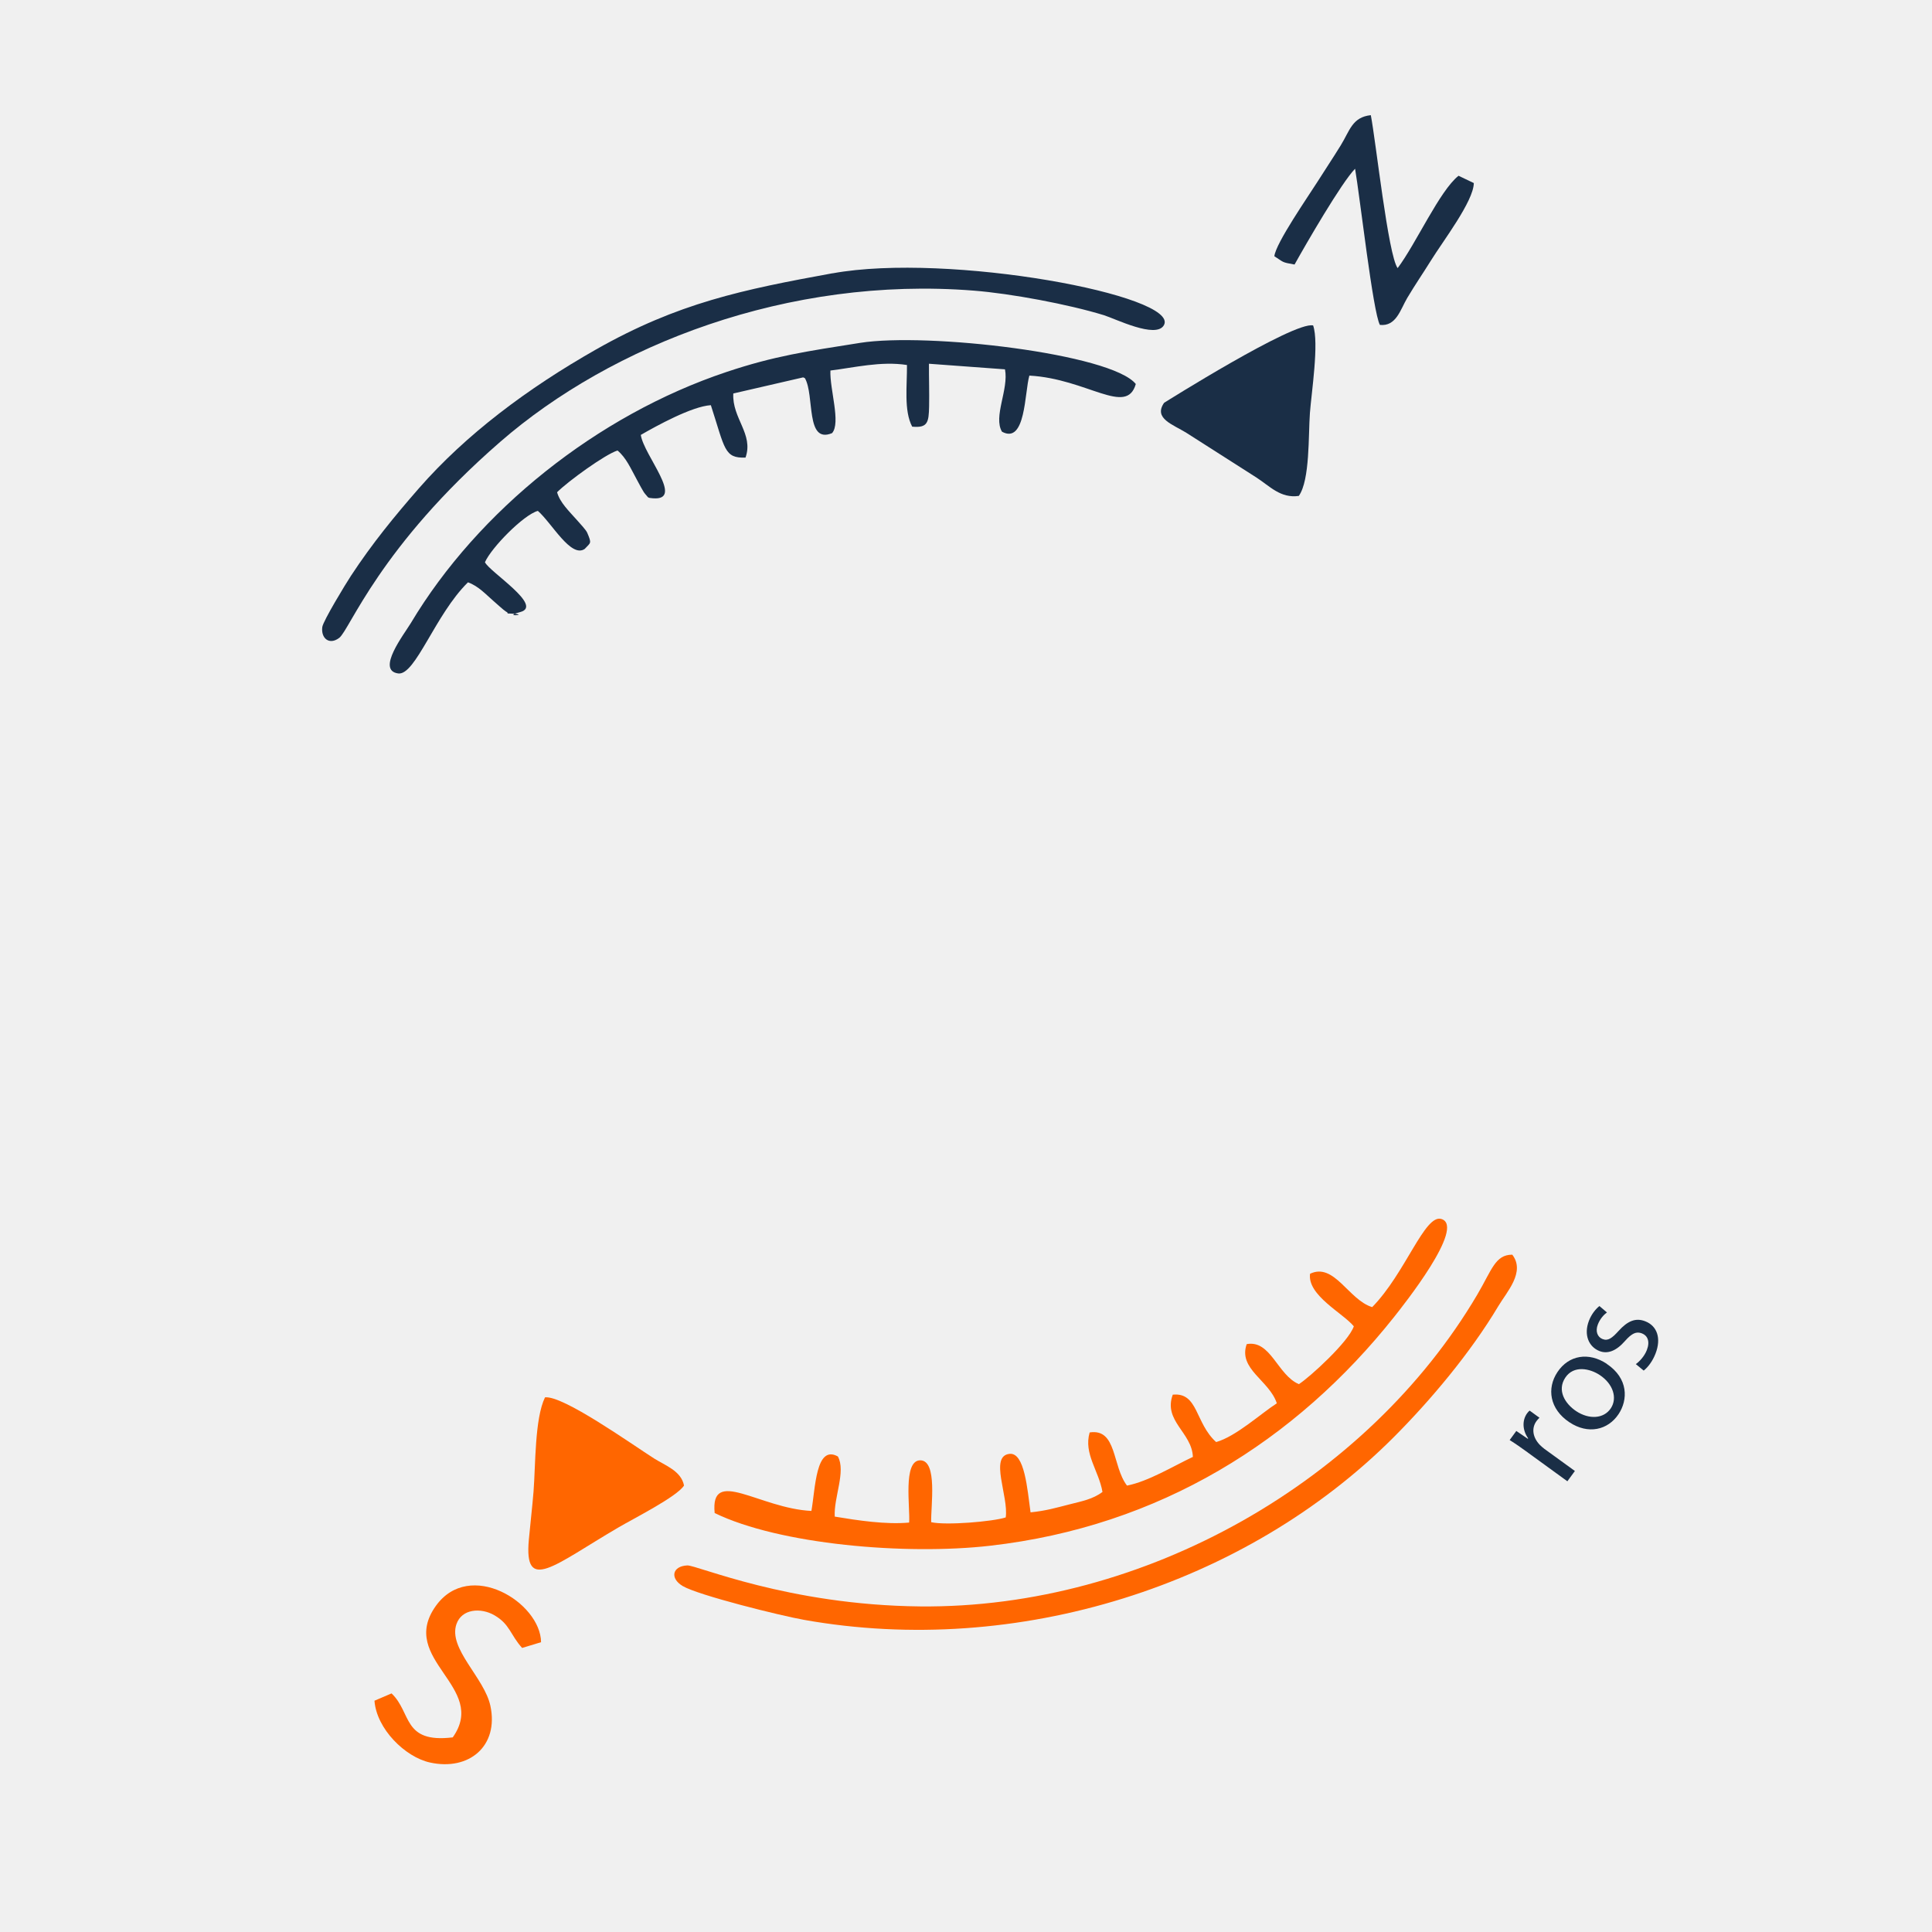
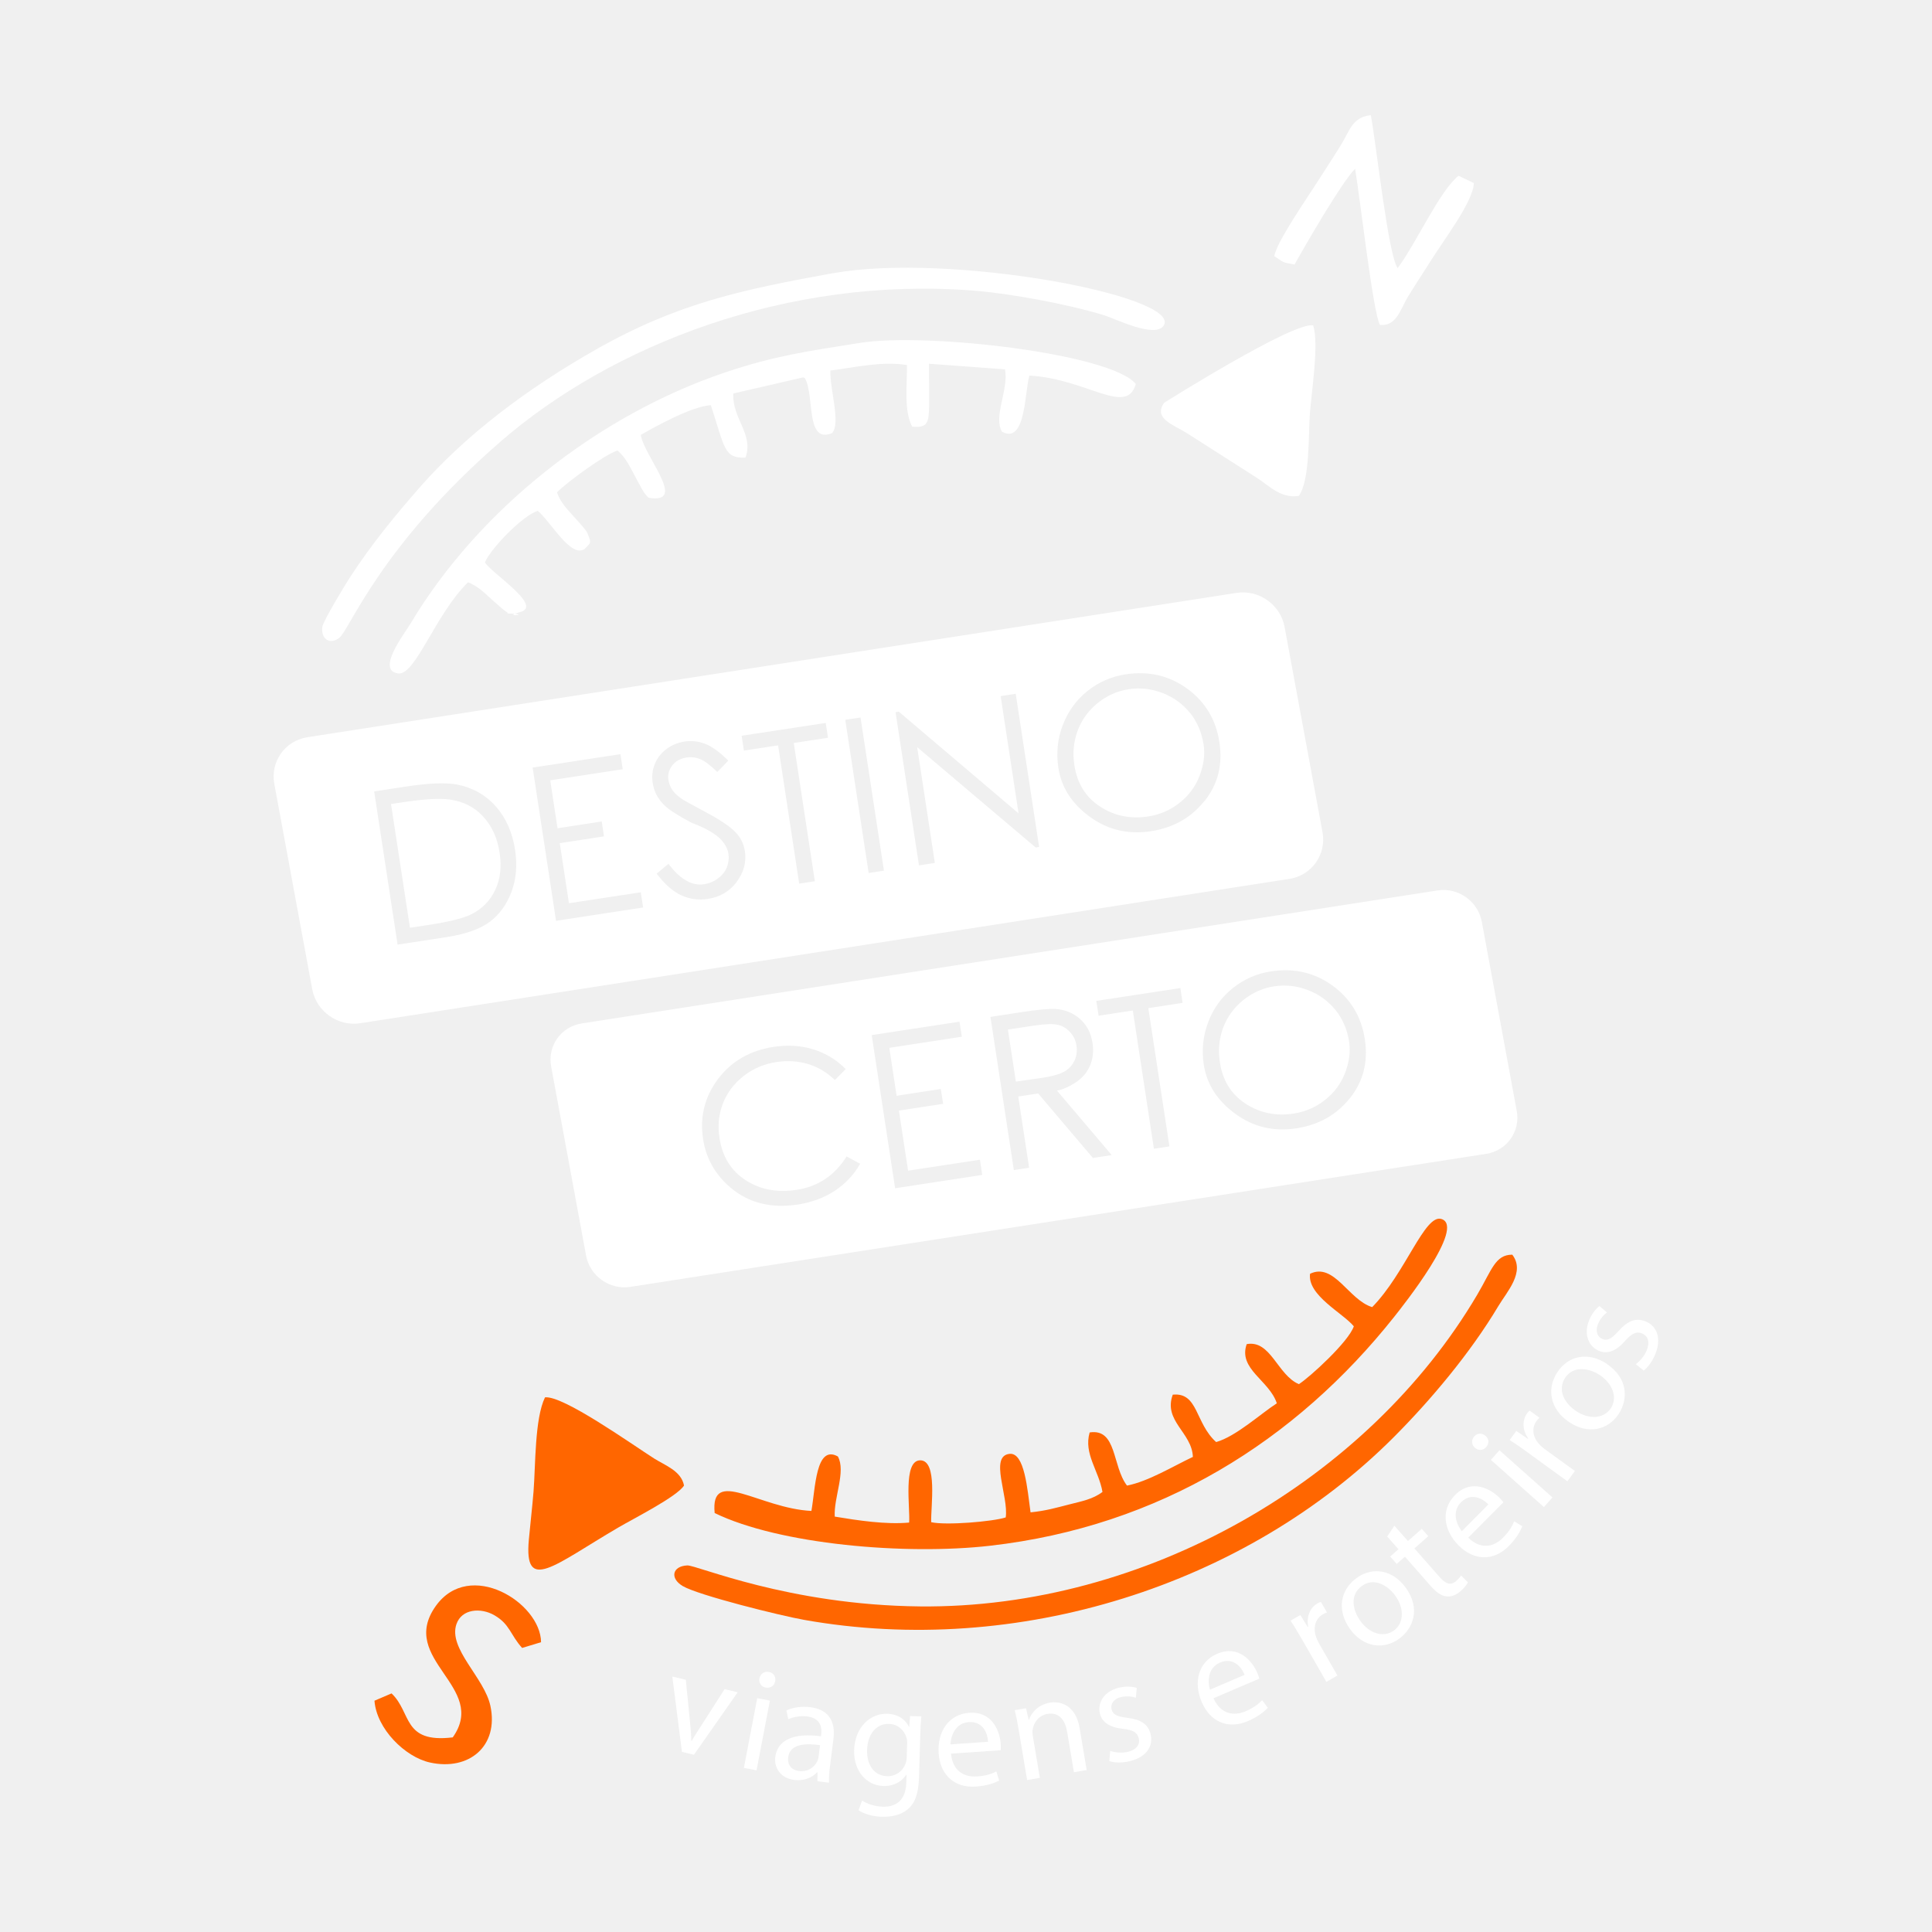
<svg xmlns="http://www.w3.org/2000/svg" id="Modo_de_isolamento" version="1.1" viewBox="0 0 259.2 259.2">
  <defs>
    <style>
      .st0 {
        fill: #f60;
      }
      .st0, .st1 {
        fill-rule: evenodd;
      }
      .st1, .st2 {
-         fill: #1a2e46;
+         fill: #FFFFFF;
      }
    </style>
  </defs>
  <path class="st0" d="M184.08,175.36c-3.15-.96-5.08-6.02-8.32-4.47-.39,2.89,4.42,5.28,5.87,7.05-.69,2.07-5.92,6.84-7.37,7.76-2.88-1.22-3.77-5.97-7-5.37-1.18,3.35,3.04,4.86,4.04,7.94-2.16,1.39-5.47,4.44-8.14,5.2-2.85-2.57-2.39-6.7-5.82-6.36-1.3,3.54,2.57,5.06,2.7,8.35-2.65,1.25-5.98,3.29-8.84,3.85-2.01-2.62-1.33-7.7-5.01-7.13-.83,2.86,1.22,5.1,1.72,7.98-1.27.97-2.78,1.25-4.47,1.68-1.84.47-3.12.85-5.18,1.06-.43-3.12-.8-8.05-2.81-7.85-2.76.28-.11,5.71-.52,8.53-1.72.56-8.01,1.09-10,.64-.07-2.08.9-8.32-1.48-8.3-2.35.02-1.32,6.42-1.48,8.35-3.1.29-6.92-.29-9.98-.8-.15-2.56,1.53-6.06.42-8.07-2.97-1.63-3.01,4.27-3.55,7.31-7.01-.35-13.59-5.97-12.98.28,8.69,4.23,25.66,5.68,36.94,4.39,22.76-2.59,41.02-14.06,54.25-30.74,1.13-1.43,9.63-12.08,6.31-13.1-2.24-.69-4.81,7.26-9.28,11.82" />
  <path class="st1" d="M62.77,78.12c1.42.5,2.48,1.69,3.38,2.46.22.19,1.47,1.32,1.67,1.43.8.43-.44.24.94.32,2.43.14-1.59.49,1.05-.22,3.13-.84-4.11-5.36-4.75-6.68.87-1.97,5.19-6.37,7.1-6.89,1.87,1.63,4.43,6.36,6.28,5.11.81-.88.98-.68.34-2.18-.16-.38-.95-1.21-1.37-1.69-1.07-1.21-2.29-2.36-2.67-3.74,1.46-1.47,6.49-5.11,8.11-5.6,1.18,1,1.75,2.38,2.58,3.89.22.41.89,1.69,1.11,1.92.5.53.25.53,1.05.6,4.3.35-1.21-5.75-1.62-8.5,2.06-1.19,6.86-3.84,9.4-3.99,1.9,5.85,1.78,7.14,4.65,7.03,1.12-3.16-1.82-5.26-1.64-8.6l9.37-2.16s.17.06.24.11c1.32,2.31.05,8.86,3.64,7.37,1.21-1.37-.33-5.91-.22-8.4,3.13-.38,6.8-1.29,10.27-.74.03,2.73-.44,6.12.7,8.27,2.11.21,2.22-.62,2.27-2.7.04-1.87-.03-3.84-.02-5.74l10.2.75c.53,2.68-1.61,6.36-.4,8.37,3.19,1.73,3.02-5.26,3.67-7.53,7.76.43,13.04,5.48,14.28,1.13-3.26-4.07-27.99-6.94-36.99-5.52-7.22,1.14-11.51,1.76-17.91,3.9-17.38,5.81-33.34,18.61-42.36,33.69-.9,1.5-4.69,6.35-1.7,6.76,2.31.31,4.96-7.91,9.36-12.22" />
  <path class="st1" d="M111.7,36.66c-12.06,2.2-20.72,3.97-31.76,10.24-9.19,5.22-17.44,11.41-23.72,18.59-3.32,3.8-6.29,7.43-9.14,11.77-.7,1.06-3.73,6.05-3.84,6.86-.2,1.52.94,2.47,2.27,1.46,1.41-1.07,5.41-12.23,21.6-26.3,14.94-12.99,38.6-22.26,63.52-20.29,4.99.39,12.69,1.83,17.45,3.29,1.51.46,7.01,3.22,8.07,1.35,2.24-3.97-28.9-9.8-44.45-6.96" />
  <path class="st0" d="M91.77,199.3c-.38-1.97-2.55-2.7-4-3.62-3.18-2.03-12.22-8.48-14.65-8.21-1.39,2.84-1.26,9.08-1.54,12.64-.18,2.23-.43,4.26-.63,6.46-.66,7.24,3.35,3.43,12.01-1.64,2.06-1.21,7.88-4.14,8.81-5.63" />
  <path class="st1" d="M174.26,66.52c1.5-2.14,1.26-8.13,1.48-11.11.2-2.7,1.25-9.42.43-11.75-2.6-.57-19.99,10.38-19.99,10.38-1.47,2.11,1.19,2.91,2.99,4.03l9.37,5.98c1.82,1.17,3.25,2.84,5.72,2.48" />
  <path class="st1" d="M170.96,34.37c1.34.85.93.8,2.72,1.12,1.5-2.7,6.32-11.03,8.12-12.85.65,3.78,2.4,19.28,3.33,20.95,2.2.23,2.74-2.06,3.67-3.62,1.12-1.88,2.02-3.16,3.14-4.96,1.67-2.7,5.75-7.99,5.79-10.45l-2.05-.98c-2.54,2.01-5.69,9.09-8.17,12.39-1.27-1.7-2.92-17.03-3.6-20.52-2.51.27-2.82,2.09-4.04,4.06-1.24,2-1.98,3.08-3.17,4.96-1.18,1.87-5.54,8.15-5.73,9.9" />
  <path class="st0" d="M60.73,233.09c-6.76.81-5.48-3.34-8.2-5.9l-2.29.98c.28,3.79,4.12,7.56,7.44,8.29,5.25,1.16,9.27-2.21,8.11-7.61-.81-3.78-5.7-7.67-4.55-10.96.71-2.05,3.25-2.24,5.08-1.19,2.1,1.21,2.15,2.65,3.73,4.39l2.54-.77c-.06-5.32-9.59-11.22-14.13-4.85-5.12,7.2,7.1,10.82,2.28,17.62" />
  <path class="st1" d="M160.86,55.36c.98,1.01,9.91,6.79,11.26,7.08.73-1.54,1.18-11.82,1.22-14.33-1.64.17-7.39,3.76-9.49,4.93-.47.26-1.08.5-1.69.92l-1.3,1.4Z" />
+   <g>
+     <path class="st1" d="M159.66,95.66c-.96-1.2-2.19-2.1-3.68-2.68-1.5-.58-3.02-.75-4.57-.51-1.51.23-2.89.85-4.13,1.84-1.24,1-2.14,2.23-2.69,3.69-.55,1.46-.7,3.01-.45,4.66.37,2.44,1.52,4.29,3.43,5.54s4.07,1.7,6.45,1.34c1.59-.24,3-.85,4.24-1.84,1.24-.98,2.14-2.2,2.69-3.65.55-1.45.73-2.83.53-4.14-.25-1.63-.85-3.04-1.81-4.25Z" />
+     <path class="st1" d="M64.82,109.54c-1.17-1.26-2.65-2.01-4.45-2.27-1.36-.2-3.51-.07-6.45.38l-1.46.22,2.54,16.6,2.37-.36c2.83-.43,4.78-.91,5.83-1.43,1.47-.73,2.54-1.82,3.23-3.26.69-1.44.89-3.11.6-5-.3-1.99-1.04-3.61-2.21-4.87Z" />
+     <path class="st1" d="M177.43,111.66l-5.09-27.56c-.55-2.97-3.44-5.02-6.43-4.56l-124.68,19.37c-2.98.46-4.98,3.28-4.43,6.25l5.09,27.56c.55,2.97,3.44,5.02,6.43,4.56l124.68-19.37c2.98-.46,4.98-3.28,4.43-6.25ZM68.6,119.7c-.65,1.71-1.63,3.04-2.93,4-1.3.96-3.24,1.64-5.79,2.03l-6.54,1-3.14-20.55,4.25-.65c3.08-.47,5.35-.56,6.82-.28,2.09.39,3.83,1.36,5.22,2.91s2.26,3.52,2.62,5.9c.31,2.05.14,3.93-.51,5.64ZM74.6,123.53l-3.14-20.55,11.78-1.8.31,2.02-9.73,1.49.98,6.43,5.93-.91.3,2-5.93.91,1.23,8.06,9.64-1.47.31,2.04-11.69,1.79ZM98.84,118.32c-.96,1.27-2.25,2.03-3.87,2.28-1.26.19-2.44.03-3.56-.48-1.12-.51-2.22-1.48-3.31-2.91l1.58-1.32c1.57,2.08,3.16,2.99,4.77,2.74.69-.1,1.32-.37,1.88-.78.56-.42.96-.92,1.19-1.5.23-.58.3-1.18.21-1.79-.1-.68-.44-1.32-1-1.92-.79-.82-2.11-1.57-3.96-2.26-1.92-1.03-3.12-1.81-3.62-2.33-.88-.85-1.4-1.84-1.58-2.98-.14-.9-.05-1.74.27-2.54.31-.79.83-1.47,1.54-2.01.71-.55,1.53-.89,2.44-1.03.96-.15,1.9-.04,2.81.31.91.36,1.94,1.11,3.08,2.25l-1.48,1.52c-.92-.9-1.68-1.47-2.27-1.72-.6-.24-1.22-.32-1.86-.22-.82.13-1.46.48-1.91,1.06-.45.59-.62,1.24-.51,1.97.07.44.23.86.48,1.26s.66.8,1.23,1.2c.31.23,1.3.78,2.97,1.66,1.97,1.04,3.36,1.94,4.15,2.7.79.76,1.26,1.65,1.42,2.68.23,1.5-.14,2.88-1.1,4.15ZM109.31,118.23l-2.09.32-2.83-18.55-4.59.7-.3-1.99,11.28-1.72.31,1.99-4.6.7,2.83,18.55ZM116.54,117.12l-3.14-20.55,2.05-.31,3.14,20.55-2.05.31ZM138.95,113.7l-15.9-13.46,2.37,15.53-2.13.33-3.14-20.55.44-.07,16.06,13.64-2.4-15.73,2.02-.31,3.14,20.55-.47.07ZM161.59,107.46c-1.79,2.25-4.19,3.6-7.19,4.06-3.05.46-5.78-.18-8.19-1.94-2.42-1.76-3.82-3.96-4.22-6.59-.3-1.97-.11-3.87.59-5.7s1.79-3.36,3.3-4.57c1.51-1.21,3.22-1.96,5.14-2.25,3.1-.47,5.86.17,8.27,1.93s3.85,4.16,4.31,7.2c.46,3-.21,5.63-2,7.88Z" />
+   </g>
+   <g>
+     <path class="st1" d="M144.17,142.27c.28-.63.36-1.3.25-2.01-.1-.68-.39-1.28-.85-1.78-.46-.51-1.01-.84-1.65-.99-.64-.15-1.66-.12-3.08.09l-3.62.55,1.07,6.98,3.54-.51c1.37-.21,2.36-.49,2.98-.85.62-.36,1.07-.85,1.35-1.48Z" />
+     <path class="st1" d="M179.18,135.52c-.96-1.2-2.19-2.1-3.68-2.68-1.5-.58-3.02-.75-4.57-.51-1.51.23-2.89.85-4.13,1.84-1.24,1-2.14,2.23-2.69,3.69-.55,1.46-.7,3.01-.45,4.66.37,2.44,1.52,4.29,3.43,5.54,1.92,1.26,4.07,1.7,6.45,1.34,1.59-.24,3-.86,4.24-1.84,1.24-.98,2.14-2.2,2.69-3.65.55-1.45.73-2.83.53-4.14-.25-1.63-.85-3.04-1.81-4.25Z" />
+     <path class="st1" d="M203.49,149.05l-4.69-25.39c-.51-2.74-3.17-4.63-5.92-4.2l-114.86,17.85c-2.75.43-4.59,3.02-4.08,5.75l4.69,25.39c.51,2.74,3.17,4.63,5.92,4.2l114.86-17.85c2.75-.43,4.59-3.02,4.08-5.75ZM112.01,159.75c-1.43.94-3.08,1.56-4.96,1.85-3.6.55-6.63-.21-9.07-2.29-2.05-1.76-3.26-3.92-3.65-6.48-.46-3,.21-5.69,2.01-8.08,1.8-2.38,4.28-3.81,7.45-4.3,1.92-.29,3.71-.18,5.38.35,1.66.53,3.09,1.4,4.29,2.63l-1.45,1.47c-1.06-1.03-2.27-1.75-3.61-2.15-1.34-.4-2.76-.49-4.26-.26-1.64.25-3.1.88-4.38,1.87-1.27,1-2.2,2.22-2.76,3.66-.57,1.44-.73,3-.47,4.66.38,2.5,1.55,4.39,3.5,5.65,1.95,1.27,4.24,1.7,6.85,1.3,2.88-.44,5.12-1.94,6.7-4.48l1.82.98c-.83,1.46-1.95,2.66-3.38,3.61ZM120.09,159.42l-3.14-20.55,11.78-1.8.31,2.02-9.73,1.49.98,6.43,5.93-.91.31,1.99-5.93.91,1.23,8.06,9.64-1.47.31,2.04-11.69,1.79ZM146.63,155.36l-7.35-8.66-2.67.41,1.46,9.56-2.05.31-3.14-20.55,4.09-.63c2.28-.35,3.84-.49,4.68-.43,1.26.09,2.35.54,3.25,1.34.91.8,1.46,1.87,1.67,3.21.17,1.13.06,2.15-.34,3.07-.4.92-1.05,1.68-1.97,2.27-.92.59-1.74.94-2.46,1.05l7.35,8.66-2.52.38ZM156.9,153.8l-2.09.32-2.83-18.55-4.59.7-.31-1.99,11.28-1.72.3,1.99-4.6.7,2.83,18.55ZM181.11,147.32c-1.79,2.25-4.19,3.6-7.19,4.06-3.05.46-5.78-.18-8.19-1.95-2.42-1.76-3.82-3.96-4.23-6.59-.3-1.97-.1-3.87.59-5.7.69-1.84,1.79-3.36,3.3-4.57,1.51-1.21,3.22-1.96,5.14-2.25,3.1-.47,5.86.17,8.27,1.93s3.85,4.16,4.31,7.2c.46,3-.21,5.63-2,7.88Z" />
+   </g>
  <path class="st0" d="M202.88,168.33c-2.28,0-2.73,2.04-4.68,5.35-14.71,24.97-44.59,42.14-74.76,41.84-17.72-.18-29.96-5.56-31.23-5.5-2.02.09-2.37,1.73-.61,2.77,2.1,1.24,13.15,3.98,16.26,4.53,28.63,5.1,59.25-4.6,79.13-24.51,4.88-4.89,10.26-11.26,14.04-17.6,1.14-1.91,3.64-4.56,1.86-6.88" />
  <path class="st2" d="M219.47,183.01c.5-.36,1.16-1.07,1.47-1.88.46-1.17.09-1.95-.65-2.24-.77-.3-1.37,0-2.27,1.01-1.19,1.37-2.36,1.78-3.43,1.36-1.43-.56-2.15-2.17-1.41-4.08.35-.9.92-1.58,1.4-1.96l1.01.86c-.36.26-.9.79-1.22,1.61-.37.95-.03,1.7.63,1.96.73.29,1.27-.12,2.16-1.1,1.19-1.31,2.27-1.8,3.58-1.28,1.56.61,2.18,2.25,1.36,4.35-.38.97-.97,1.78-1.58,2.26l-1.07-.88Z" />
  <path class="st2" d="M215.56,182.98c2.93,1.95,2.86,4.83,1.59,6.74-1.43,2.15-4.1,2.76-6.6,1.09-2.65-1.76-3.06-4.54-1.6-6.73,1.51-2.28,4.19-2.72,6.62-1.11M211.46,189.32c1.74,1.15,3.71,1.03,4.65-.38.91-1.38.31-3.27-1.48-4.46-1.34-.89-3.5-1.35-4.63.35-1.13,1.7-.05,3.48,1.46,4.49" />
  <path class="st2" d="M204.99,194.88c-.91-.66-1.7-1.21-2.45-1.68l.89-1.22,1.54,1.05.05-.06c-.78-1.1-.82-2.42-.14-3.36.12-.16.21-.26.34-.36l1.32.96c-.13.12-.26.25-.4.44-.72.99-.48,2.23.43,3.18.17.17.37.36.61.54l4.11,2.98-1.01,1.38-5.3-3.85Z" />
+   <path class="st2" d="M199.31,192.64c.45.38.52,1.02.06,1.53-.41.45-1.05.46-1.49.07-.46-.41-.51-1.06-.09-1.53.43-.48,1.06-.48,1.51-.07M207.13,202.19l-7.11-6.33,1.15-1.29,7.11,6.33-1.15,1.29Z" />
+   <path class="st2" d="M196.99,206.31c1.69,1.62,3.42,1.24,4.64.01.87-.88,1.25-1.56,1.51-2.22l1.09.66c-.24.63-.75,1.59-1.81,2.66-2.07,2.08-4.67,1.96-6.71-.06-2.04-2.02-2.45-4.82-.49-6.79,2.19-2.2,4.71-.86,5.95.37.25.25.42.47.53.61l-4.71,4.74ZM199.69,201.84c-.77-.79-2.31-1.66-3.69-.28-1.23,1.24-.63,2.92.12,3.87l3.56-3.59Z" />
+   <path class="st2" d="M187.08,204.7l1.81,2.05,1.86-1.64.87.99-1.86,1.64,3.39,3.85c.78.89,1.47,1.17,2.2.53.34-.3.55-.56.67-.75l.92.92c-.16.32-.49.75-1,1.19-.61.53-1.26.77-1.88.69-.71-.06-1.4-.58-2.14-1.42l-3.43-3.9-1.11.97-.87-.99,1.11-.98-1.51-1.71.97-1.46Z" />
+   <path class="st2" d="M188.58,212.98c2.07,2.85,1,5.52-.87,6.88-2.09,1.51-4.8,1.15-6.57-1.28-1.87-2.58-1.28-5.32.85-6.86,2.21-1.61,4.88-1.08,6.59,1.27M182.52,217.49c1.23,1.69,3.12,2.26,4.49,1.26,1.34-.97,1.43-2.96.17-4.69-.95-1.31-2.8-2.49-4.46-1.29-1.66,1.2-1.26,3.25-.2,4.71" />
+   <path class="st2" d="M174.69,219.97c-.56-.97-1.05-1.8-1.55-2.54l1.32-.75.98,1.59.07-.04c-.26-1.32.24-2.54,1.25-3.12.17-.1.3-.15.46-.19l.81,1.41c-.17.06-.34.12-.54.24-1.06.61-1.35,1.84-.91,3.08.08.23.19.48.33.74l2.52,4.4-1.48.85-3.26-5.68Z" />
+   <path class="st2" d="M162.8,227.83c.96,2.14,2.71,2.44,4.3,1.76,1.14-.49,1.74-.98,2.23-1.49l.76,1.02c-.45.49-1.29,1.19-2.68,1.79-2.69,1.15-5.06.07-6.19-2.57-1.13-2.64-.46-5.39,2.09-6.47,2.86-1.22,4.69.97,5.38,2.58.14.32.21.59.26.76l-6.15,2.63ZM166.98,224.7c-.41-1.02-1.52-2.41-3.31-1.64-1.61.69-1.68,2.47-1.34,3.63l4.65-1.99Z" />
+   <path class="st2" d="M92.01,225.37l.56,5.64c.1.92.17,1.74.17,2.55h.06c.39-.7.85-1.4,1.36-2.17l3.05-4.77,1.76.42-5.87,8.38-1.61-.39-1.29-10.1,1.8.43Z" />
+   <path class="st2" d="M99.8,237.18l1.79-9.35,1.7.33-1.79,9.35-1.7-.33ZM103.99,225.57c-.09.58-.61.96-1.28.84-.6-.12-.94-.66-.82-1.24.11-.6.65-.98,1.27-.86.64.12.95.66.84,1.26" />
+   <path class="st2" d="M148.94,234.9c.58.2,1.54.33,2.38.13,1.22-.3,1.65-1.05,1.46-1.81-.19-.8-.78-1.13-2.13-1.28-1.81-.19-2.81-.92-3.08-2.02-.36-1.49.55-3.01,2.53-3.49.94-.23,1.82-.16,2.41.02l-.12,1.32c-.42-.14-1.16-.28-2.02-.08-.99.24-1.41.95-1.24,1.64.19.76.82.97,2.14,1.14,1.75.22,2.77.82,3.1,2.2.39,1.62-.59,3.08-2.79,3.61-1.01.25-2.01.23-2.75,0l.11-1.38Z" />
+   <path class="st2" d="M109.66,238.99l.02-1.21h-.06c-.62.66-1.72,1.2-3.07,1.02-1.91-.25-2.71-1.72-2.54-3.08.29-2.28,2.48-3.27,6.13-2.78l.03-.2c.1-.78.07-2.21-1.86-2.46-.88-.11-1.83.04-2.55.38l-.25-1.18c.85-.41,2.02-.59,3.21-.44,2.89.37,3.34,2.43,3.09,4.32l-.45,3.53c-.11.82-.17,1.62-.14,2.28l-1.56-.2ZM110.02,234.14c-1.87-.28-4.04-.22-4.27,1.61-.14,1.11.53,1.73,1.41,1.85,1.23.16,2.11-.52,2.48-1.29.08-.17.14-.36.17-.53l.21-1.64Z" />
+   <path class="st2" d="M136.65,231.97c-.16-.97-.32-1.76-.51-2.53l1.51-.25.36,1.54h.04c.32-.98,1.26-2.03,2.81-2.3,1.3-.22,3.45.22,3.99,3.44l.94,5.6-1.71.29-.91-5.41c-.25-1.51-1.03-2.68-2.64-2.41-1.13.19-1.86,1.13-1.99,2.13-.04.23-.03.52.02.81l.95,5.64-1.71.29-1.15-6.85Z" />
+   <path class="st2" d="M123.61,230.26c-.06.69-.12,1.45-.15,2.61l-.16,5.52c-.06,2.18-.53,3.51-1.48,4.31-.95.84-2.29,1.07-3.49,1.04-1.14-.03-2.39-.34-3.14-.88l.47-1.3c.62.41,1.59.79,2.77.83,1.77.05,3.09-.84,3.16-3.23l.03-1.06h-.04c-.56.87-1.6,1.55-3.07,1.51-2.36-.07-3.99-2.12-3.92-4.76.09-3.23,2.25-4.99,4.43-4.93,1.65.05,2.53.94,2.92,1.74h.04s.12-1.43.12-1.43l1.51.04ZM121.71,233.97c0-.29,0-.55-.08-.79-.29-1.01-1.11-1.86-2.37-1.9-1.65-.05-2.87,1.32-2.93,3.52-.05,1.87.85,3.45,2.71,3.5,1.06.03,2.05-.61,2.45-1.7.11-.29.16-.63.16-.92l.05-1.71Z" />
+   <path class="st2" d="M127.59,235.26c.2,2.33,1.76,3.19,3.48,3.07,1.24-.08,1.97-.35,2.6-.67l.38,1.22c-.59.32-1.61.7-3.12.81-2.92.2-4.8-1.6-5-4.47-.2-2.87,1.34-5.24,4.1-5.43,3.1-.21,4.11,2.46,4.23,4.21.02.35,0,.63,0,.81l-6.67.46ZM132.56,233.68c-.06-1.1-.64-2.77-2.59-2.64-1.75.12-2.4,1.78-2.46,2.99l5.04-.35Z" />
</svg>
